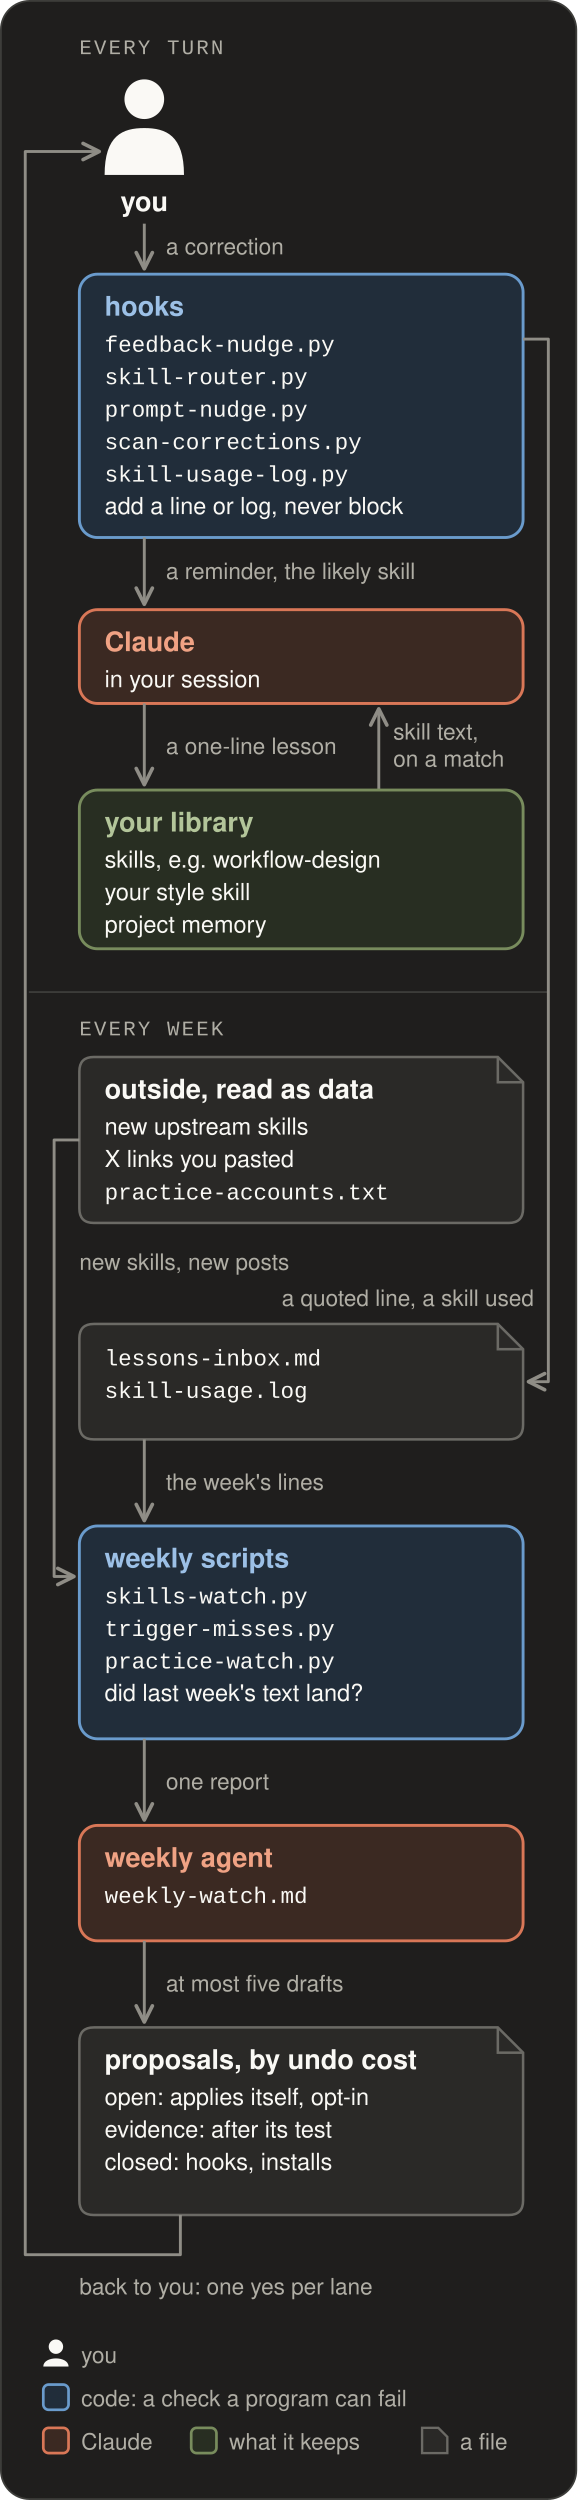
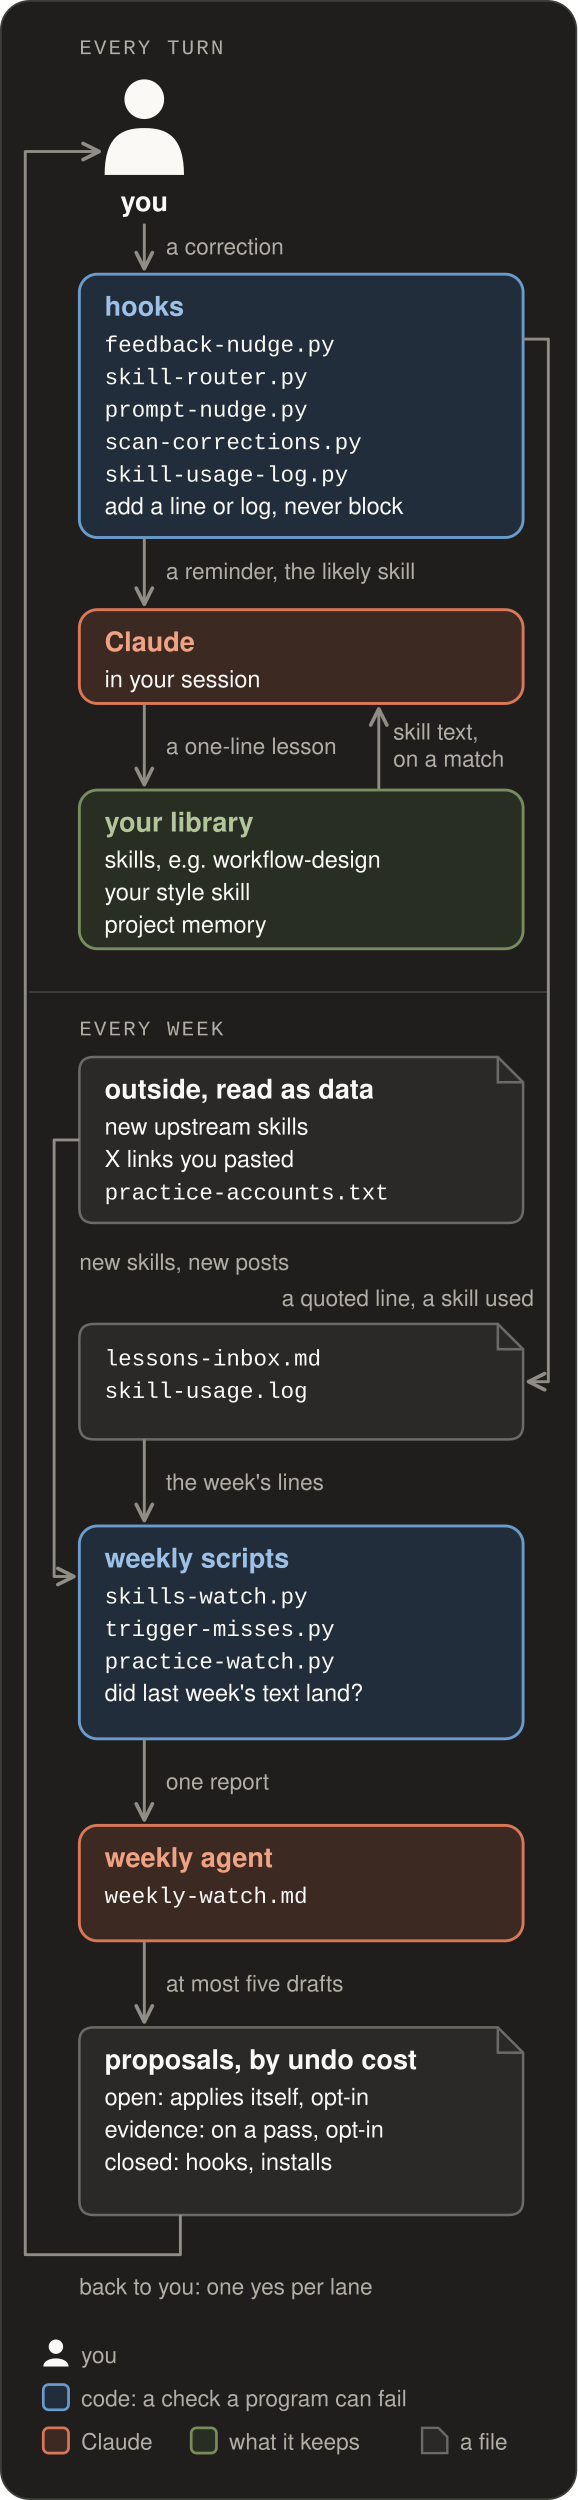
<svg xmlns="http://www.w3.org/2000/svg" width="320" height="1386" viewBox="0 0 320 1386" role="img" aria-label="How it works, phone layout: every turn, your correction reaches a hook, Claude writes a one-line lesson into your library; every week, scripts read the logs and outside posts, a weekly agent drafts at most five proposals, and they come back to you, one yes per lane.">
  <defs>
    <marker id="a" viewBox="0 0 10 10" refX="9" refY="5" markerWidth="7" markerHeight="7" orient="auto-start-reverse">
      <path d="M1 1L9 5L1 9" fill="none" stroke="#8f8d86" stroke-width="1.8" stroke-linecap="round" stroke-linejoin="round" />
    </marker>
  </defs>
  <rect x="0.5" y="0.5" width="319" height="1385" rx="16" fill="#1f1e1d" stroke="#3d3d3a" />
  <text x="44" y="30" font-family="'IBM Plex Mono',ui-monospace,'SF Mono',SFMono-Regular,Menlo,Consolas,'Liberation Mono',monospace" font-size="11.5" font-weight="500" fill="#b0aea5" text-anchor="start" letter-spacing="1.2">EVERY TURN</text>
  <circle cx="80" cy="55.0" r="11.0" fill="#faf9f5" />
  <path d="M58.0 97.0C58.0 75.0 68.0 71.0 80 71.0C92.0 71.0 102.0 75.0 102.0 97.0Z" fill="#faf9f5" />
  <text x="80" y="117.0" font-family="Archivo,-apple-system,'Segoe UI','Helvetica Neue',Helvetica,Arial,sans-serif" font-size="15" font-weight="600" fill="#faf9f5" text-anchor="middle">you</text>
  <path d="M80 124L80 149" fill="none" stroke="#8f8d86" stroke-width="1.6" stroke-linejoin="round" marker-end="url(#a)" />
  <text x="92" y="141" font-family="Archivo,-apple-system,'Segoe UI','Helvetica Neue',Helvetica,Arial,sans-serif" font-size="12.5" font-weight="400" fill="#b0aea5" text-anchor="start">a correction</text>
  <rect x="44" y="152" width="246" height="146" rx="10" fill="#212d3a" stroke="#6a9bcc" stroke-width="1.6" />
  <text x="58" y="175" font-family="Archivo,-apple-system,'Segoe UI','Helvetica Neue',Helvetica,Arial,sans-serif" font-size="15" font-weight="600" fill="#9cc0e6" text-anchor="start">hooks</text>
  <text x="58" y="195" font-family="'IBM Plex Mono',ui-monospace,'SF Mono',SFMono-Regular,Menlo,Consolas,'Liberation Mono',monospace" font-size="12.5" font-weight="400" fill="#faf9f5" text-anchor="start">feedback-nudge.py</text>
  <text x="58" y="213" font-family="'IBM Plex Mono',ui-monospace,'SF Mono',SFMono-Regular,Menlo,Consolas,'Liberation Mono',monospace" font-size="12.5" font-weight="400" fill="#faf9f5" text-anchor="start">skill-router.py</text>
  <text x="58" y="231" font-family="'IBM Plex Mono',ui-monospace,'SF Mono',SFMono-Regular,Menlo,Consolas,'Liberation Mono',monospace" font-size="12.5" font-weight="400" fill="#faf9f5" text-anchor="start">prompt-nudge.py</text>
  <text x="58" y="249" font-family="'IBM Plex Mono',ui-monospace,'SF Mono',SFMono-Regular,Menlo,Consolas,'Liberation Mono',monospace" font-size="12.5" font-weight="400" fill="#faf9f5" text-anchor="start">scan-corrections.py</text>
  <text x="58" y="267" font-family="'IBM Plex Mono',ui-monospace,'SF Mono',SFMono-Regular,Menlo,Consolas,'Liberation Mono',monospace" font-size="12.5" font-weight="400" fill="#faf9f5" text-anchor="start">skill-usage-log.py</text>
  <text x="58" y="285" font-family="Archivo,-apple-system,'Segoe UI','Helvetica Neue',Helvetica,Arial,sans-serif" font-size="13" font-weight="400" fill="#faf9f5" text-anchor="start">add a line or log, never block</text>
  <path d="M80 298L80 335" fill="none" stroke="#8f8d86" stroke-width="1.6" stroke-linejoin="round" marker-end="url(#a)" />
  <text x="92" y="321" font-family="Archivo,-apple-system,'Segoe UI','Helvetica Neue',Helvetica,Arial,sans-serif" font-size="12.5" font-weight="400" fill="#b0aea5" text-anchor="start">a reminder, the likely skill</text>
  <rect x="44" y="338" width="246" height="52" rx="10" fill="#3b2922" stroke="#d97757" stroke-width="1.6" />
  <text x="58" y="361" font-family="Archivo,-apple-system,'Segoe UI','Helvetica Neue',Helvetica,Arial,sans-serif" font-size="15" font-weight="600" fill="#f0a284" text-anchor="start">Claude</text>
  <text x="58" y="381" font-family="Archivo,-apple-system,'Segoe UI','Helvetica Neue',Helvetica,Arial,sans-serif" font-size="13" font-weight="400" fill="#faf9f5" text-anchor="start">in your session</text>
  <path d="M80 390L80 435" fill="none" stroke="#8f8d86" stroke-width="1.6" stroke-linejoin="round" marker-end="url(#a)" />
  <text x="92" y="418" font-family="Archivo,-apple-system,'Segoe UI','Helvetica Neue',Helvetica,Arial,sans-serif" font-size="12.5" font-weight="400" fill="#b0aea5" text-anchor="start">a one-line lesson</text>
  <path d="M210 438L210 393" fill="none" stroke="#8f8d86" stroke-width="1.6" stroke-linejoin="round" marker-end="url(#a)" />
  <text x="218" y="410" font-family="Archivo,-apple-system,'Segoe UI','Helvetica Neue',Helvetica,Arial,sans-serif" font-size="12.5" font-weight="400" fill="#b0aea5" text-anchor="start">skill text,</text>
  <text x="218" y="425" font-family="Archivo,-apple-system,'Segoe UI','Helvetica Neue',Helvetica,Arial,sans-serif" font-size="12.5" font-weight="400" fill="#b0aea5" text-anchor="start">on a match</text>
  <rect x="44" y="438" width="246" height="88" rx="10" fill="#282e22" stroke="#788c5d" stroke-width="1.6" />
  <text x="58" y="461" font-family="Archivo,-apple-system,'Segoe UI','Helvetica Neue',Helvetica,Arial,sans-serif" font-size="15" font-weight="600" fill="#b3c59a" text-anchor="start">your library</text>
  <text x="58" y="481" font-family="Archivo,-apple-system,'Segoe UI','Helvetica Neue',Helvetica,Arial,sans-serif" font-size="13" font-weight="400" fill="#faf9f5" text-anchor="start">skills, e.g. workflow-design</text>
  <text x="58" y="499" font-family="Archivo,-apple-system,'Segoe UI','Helvetica Neue',Helvetica,Arial,sans-serif" font-size="13" font-weight="400" fill="#faf9f5" text-anchor="start">your style skill</text>
  <text x="58" y="517" font-family="Archivo,-apple-system,'Segoe UI','Helvetica Neue',Helvetica,Arial,sans-serif" font-size="13" font-weight="400" fill="#faf9f5" text-anchor="start">project memory</text>
  <path d="M16 550H304" stroke="#3d3d3a" stroke-width="1" />
  <text x="44" y="574" font-family="'IBM Plex Mono',ui-monospace,'SF Mono',SFMono-Regular,Menlo,Consolas,'Liberation Mono',monospace" font-size="11.5" font-weight="500" fill="#b0aea5" text-anchor="start" letter-spacing="1.2">EVERY WEEK</text>
  <path d="M52 586H276L290 600V670Q290 678 282 678H52Q44 678 44 670V594Q44 586 52 586Z" fill="#2a2927" stroke="#6b6a65" stroke-width="1.4" />
  <path d="M276 586V600H290" fill="none" stroke="#6b6a65" stroke-width="1.4" />
  <text x="58" y="609" font-family="Archivo,-apple-system,'Segoe UI','Helvetica Neue',Helvetica,Arial,sans-serif" font-size="15" font-weight="600" fill="#faf9f5" text-anchor="start">outside, read as data</text>
  <text x="58" y="629" font-family="Archivo,-apple-system,'Segoe UI','Helvetica Neue',Helvetica,Arial,sans-serif" font-size="13" font-weight="400" fill="#faf9f5" text-anchor="start">new upstream skills</text>
  <text x="58" y="647" font-family="Archivo,-apple-system,'Segoe UI','Helvetica Neue',Helvetica,Arial,sans-serif" font-size="13" font-weight="400" fill="#faf9f5" text-anchor="start">X links you pasted</text>
  <text x="58" y="665" font-family="'IBM Plex Mono',ui-monospace,'SF Mono',SFMono-Regular,Menlo,Consolas,'Liberation Mono',monospace" font-size="12.5" font-weight="400" fill="#faf9f5" text-anchor="start">practice-accounts.txt</text>
  <text x="44" y="704" font-family="Archivo,-apple-system,'Segoe UI','Helvetica Neue',Helvetica,Arial,sans-serif" font-size="12.5" font-weight="400" fill="#b0aea5" text-anchor="start">new skills, new posts</text>
  <path d="M290 188L304 188L304 766L293 766" fill="none" stroke="#8f8d86" stroke-width="1.6" stroke-linejoin="round" marker-end="url(#a)" />
  <text x="296" y="724" font-family="Archivo,-apple-system,'Segoe UI','Helvetica Neue',Helvetica,Arial,sans-serif" font-size="12.5" font-weight="400" fill="#b0aea5" text-anchor="end">a quoted line, a skill used</text>
  <path d="M52 734H276L290 748V790Q290 798 282 798H52Q44 798 44 790V742Q44 734 52 734Z" fill="#2a2927" stroke="#6b6a65" stroke-width="1.4" />
  <path d="M276 734V748H290" fill="none" stroke="#6b6a65" stroke-width="1.4" />
  <text x="58" y="757" font-family="'IBM Plex Mono',ui-monospace,'SF Mono',SFMono-Regular,Menlo,Consolas,'Liberation Mono',monospace" font-size="12.5" font-weight="400" fill="#faf9f5" text-anchor="start">lessons-inbox.md</text>
  <text x="58" y="775" font-family="'IBM Plex Mono',ui-monospace,'SF Mono',SFMono-Regular,Menlo,Consolas,'Liberation Mono',monospace" font-size="12.5" font-weight="400" fill="#faf9f5" text-anchor="start">skill-usage.log</text>
  <path d="M80 798L80 843" fill="none" stroke="#8f8d86" stroke-width="1.6" stroke-linejoin="round" marker-end="url(#a)" />
  <text x="92" y="826" font-family="Archivo,-apple-system,'Segoe UI','Helvetica Neue',Helvetica,Arial,sans-serif" font-size="12.5" font-weight="400" fill="#b0aea5" text-anchor="start">the week's lines</text>
  <rect x="44" y="846" width="246" height="118" rx="10" fill="#212d3a" stroke="#6a9bcc" stroke-width="1.6" />
  <text x="58" y="869" font-family="Archivo,-apple-system,'Segoe UI','Helvetica Neue',Helvetica,Arial,sans-serif" font-size="15" font-weight="600" fill="#9cc0e6" text-anchor="start">weekly scripts</text>
  <text x="58" y="889" font-family="'IBM Plex Mono',ui-monospace,'SF Mono',SFMono-Regular,Menlo,Consolas,'Liberation Mono',monospace" font-size="12.5" font-weight="400" fill="#faf9f5" text-anchor="start">skills-watch.py</text>
  <text x="58" y="907" font-family="'IBM Plex Mono',ui-monospace,'SF Mono',SFMono-Regular,Menlo,Consolas,'Liberation Mono',monospace" font-size="12.5" font-weight="400" fill="#faf9f5" text-anchor="start">trigger-misses.py</text>
  <text x="58" y="925" font-family="'IBM Plex Mono',ui-monospace,'SF Mono',SFMono-Regular,Menlo,Consolas,'Liberation Mono',monospace" font-size="12.5" font-weight="400" fill="#faf9f5" text-anchor="start">practice-watch.py</text>
  <text x="58" y="943" font-family="Archivo,-apple-system,'Segoe UI','Helvetica Neue',Helvetica,Arial,sans-serif" font-size="13" font-weight="400" fill="#faf9f5" text-anchor="start">did last week's text land?</text>
  <path d="M44 632L30 632L30 874L41 874" fill="none" stroke="#8f8d86" stroke-width="1.6" stroke-linejoin="round" marker-end="url(#a)" />
  <path d="M80 964L80 1009" fill="none" stroke="#8f8d86" stroke-width="1.6" stroke-linejoin="round" marker-end="url(#a)" />
  <text x="92" y="992" font-family="Archivo,-apple-system,'Segoe UI','Helvetica Neue',Helvetica,Arial,sans-serif" font-size="12.5" font-weight="400" fill="#b0aea5" text-anchor="start">one report</text>
  <rect x="44" y="1012" width="246" height="64" rx="10" fill="#3b2922" stroke="#d97757" stroke-width="1.6" />
  <text x="58" y="1035" font-family="Archivo,-apple-system,'Segoe UI','Helvetica Neue',Helvetica,Arial,sans-serif" font-size="15" font-weight="600" fill="#f0a284" text-anchor="start">weekly agent</text>
  <text x="58" y="1055" font-family="'IBM Plex Mono',ui-monospace,'SF Mono',SFMono-Regular,Menlo,Consolas,'Liberation Mono',monospace" font-size="12.5" font-weight="400" fill="#faf9f5" text-anchor="start">weekly-watch.md</text>
  <path d="M80 1076L80 1121" fill="none" stroke="#8f8d86" stroke-width="1.6" stroke-linejoin="round" marker-end="url(#a)" />
  <text x="92" y="1104" font-family="Archivo,-apple-system,'Segoe UI','Helvetica Neue',Helvetica,Arial,sans-serif" font-size="12.5" font-weight="400" fill="#b0aea5" text-anchor="start">at most five drafts</text>
  <path d="M52 1124H276L290 1138V1220Q290 1228 282 1228H52Q44 1228 44 1220V1132Q44 1124 52 1124Z" fill="#2a2927" stroke="#6b6a65" stroke-width="1.4" />
  <path d="M276 1124V1138H290" fill="none" stroke="#6b6a65" stroke-width="1.4" />
  <text x="58" y="1147" font-family="Archivo,-apple-system,'Segoe UI','Helvetica Neue',Helvetica,Arial,sans-serif" font-size="15" font-weight="600" fill="#faf9f5" text-anchor="start">proposals, by undo cost</text>
  <text x="58" y="1167" font-family="Archivo,-apple-system,'Segoe UI','Helvetica Neue',Helvetica,Arial,sans-serif" font-size="13" font-weight="400" fill="#faf9f5" text-anchor="start">open: applies itself, opt-in</text>
-   <text x="58" y="1185" font-family="Archivo,-apple-system,'Segoe UI','Helvetica Neue',Helvetica,Arial,sans-serif" font-size="13" font-weight="400" fill="#faf9f5" text-anchor="start">evidence: after its test</text>
+   <text x="58" y="1185" font-family="Archivo,-apple-system,'Segoe UI','Helvetica Neue',Helvetica,Arial,sans-serif" font-size="13" font-weight="400" fill="#faf9f5" text-anchor="start">evidence: on a pass, opt-in</text>
  <text x="58" y="1203" font-family="Archivo,-apple-system,'Segoe UI','Helvetica Neue',Helvetica,Arial,sans-serif" font-size="13" font-weight="400" fill="#faf9f5" text-anchor="start">closed: hooks, installs</text>
  <path d="M100 1228L100 1250L14 1250L14 84L55 84" fill="none" stroke="#8f8d86" stroke-width="1.6" stroke-linejoin="round" marker-end="url(#a)" />
  <text x="44" y="1272" font-family="Archivo,-apple-system,'Segoe UI','Helvetica Neue',Helvetica,Arial,sans-serif" font-size="12.5" font-weight="400" fill="#b0aea5" text-anchor="start">back to you: one yes per lane</text>
  <circle cx="31" cy="1301" r="4" fill="#faf9f5" />
  <path d="M24 1312C24 1306 38 1306 38 1312Z" fill="#faf9f5" />
  <text x="45" y="1310" font-family="Archivo,-apple-system,'Segoe UI','Helvetica Neue',Helvetica,Arial,sans-serif" font-size="12.5" font-weight="400" fill="#b0aea5" text-anchor="start">you</text>
  <rect x="24" y="1322" width="14" height="14" rx="3" fill="#212d3a" stroke="#6a9bcc" stroke-width="1.5" />
  <text x="45" y="1334" font-family="Archivo,-apple-system,'Segoe UI','Helvetica Neue',Helvetica,Arial,sans-serif" font-size="12.5" font-weight="400" fill="#b0aea5" text-anchor="start">code: a check a program can fail</text>
  <rect x="24" y="1346" width="14" height="14" rx="3" fill="#3b2922" stroke="#d97757" stroke-width="1.5" />
  <text x="45" y="1358" font-family="Archivo,-apple-system,'Segoe UI','Helvetica Neue',Helvetica,Arial,sans-serif" font-size="12.5" font-weight="400" fill="#b0aea5" text-anchor="start">Claude</text>
  <rect x="106" y="1346" width="14" height="14" rx="3" fill="#282e22" stroke="#788c5d" stroke-width="1.5" />
  <text x="127" y="1358" font-family="Archivo,-apple-system,'Segoe UI','Helvetica Neue',Helvetica,Arial,sans-serif" font-size="12.5" font-weight="400" fill="#b0aea5" text-anchor="start">what it keeps</text>
  <path d="M234 1346H243L248 1351V1360H234Z" fill="#2a2927" stroke="#6b6a65" stroke-width="1.3" />
  <text x="255" y="1358" font-family="Archivo,-apple-system,'Segoe UI','Helvetica Neue',Helvetica,Arial,sans-serif" font-size="12.5" font-weight="400" fill="#b0aea5" text-anchor="start">a file</text>
</svg>
